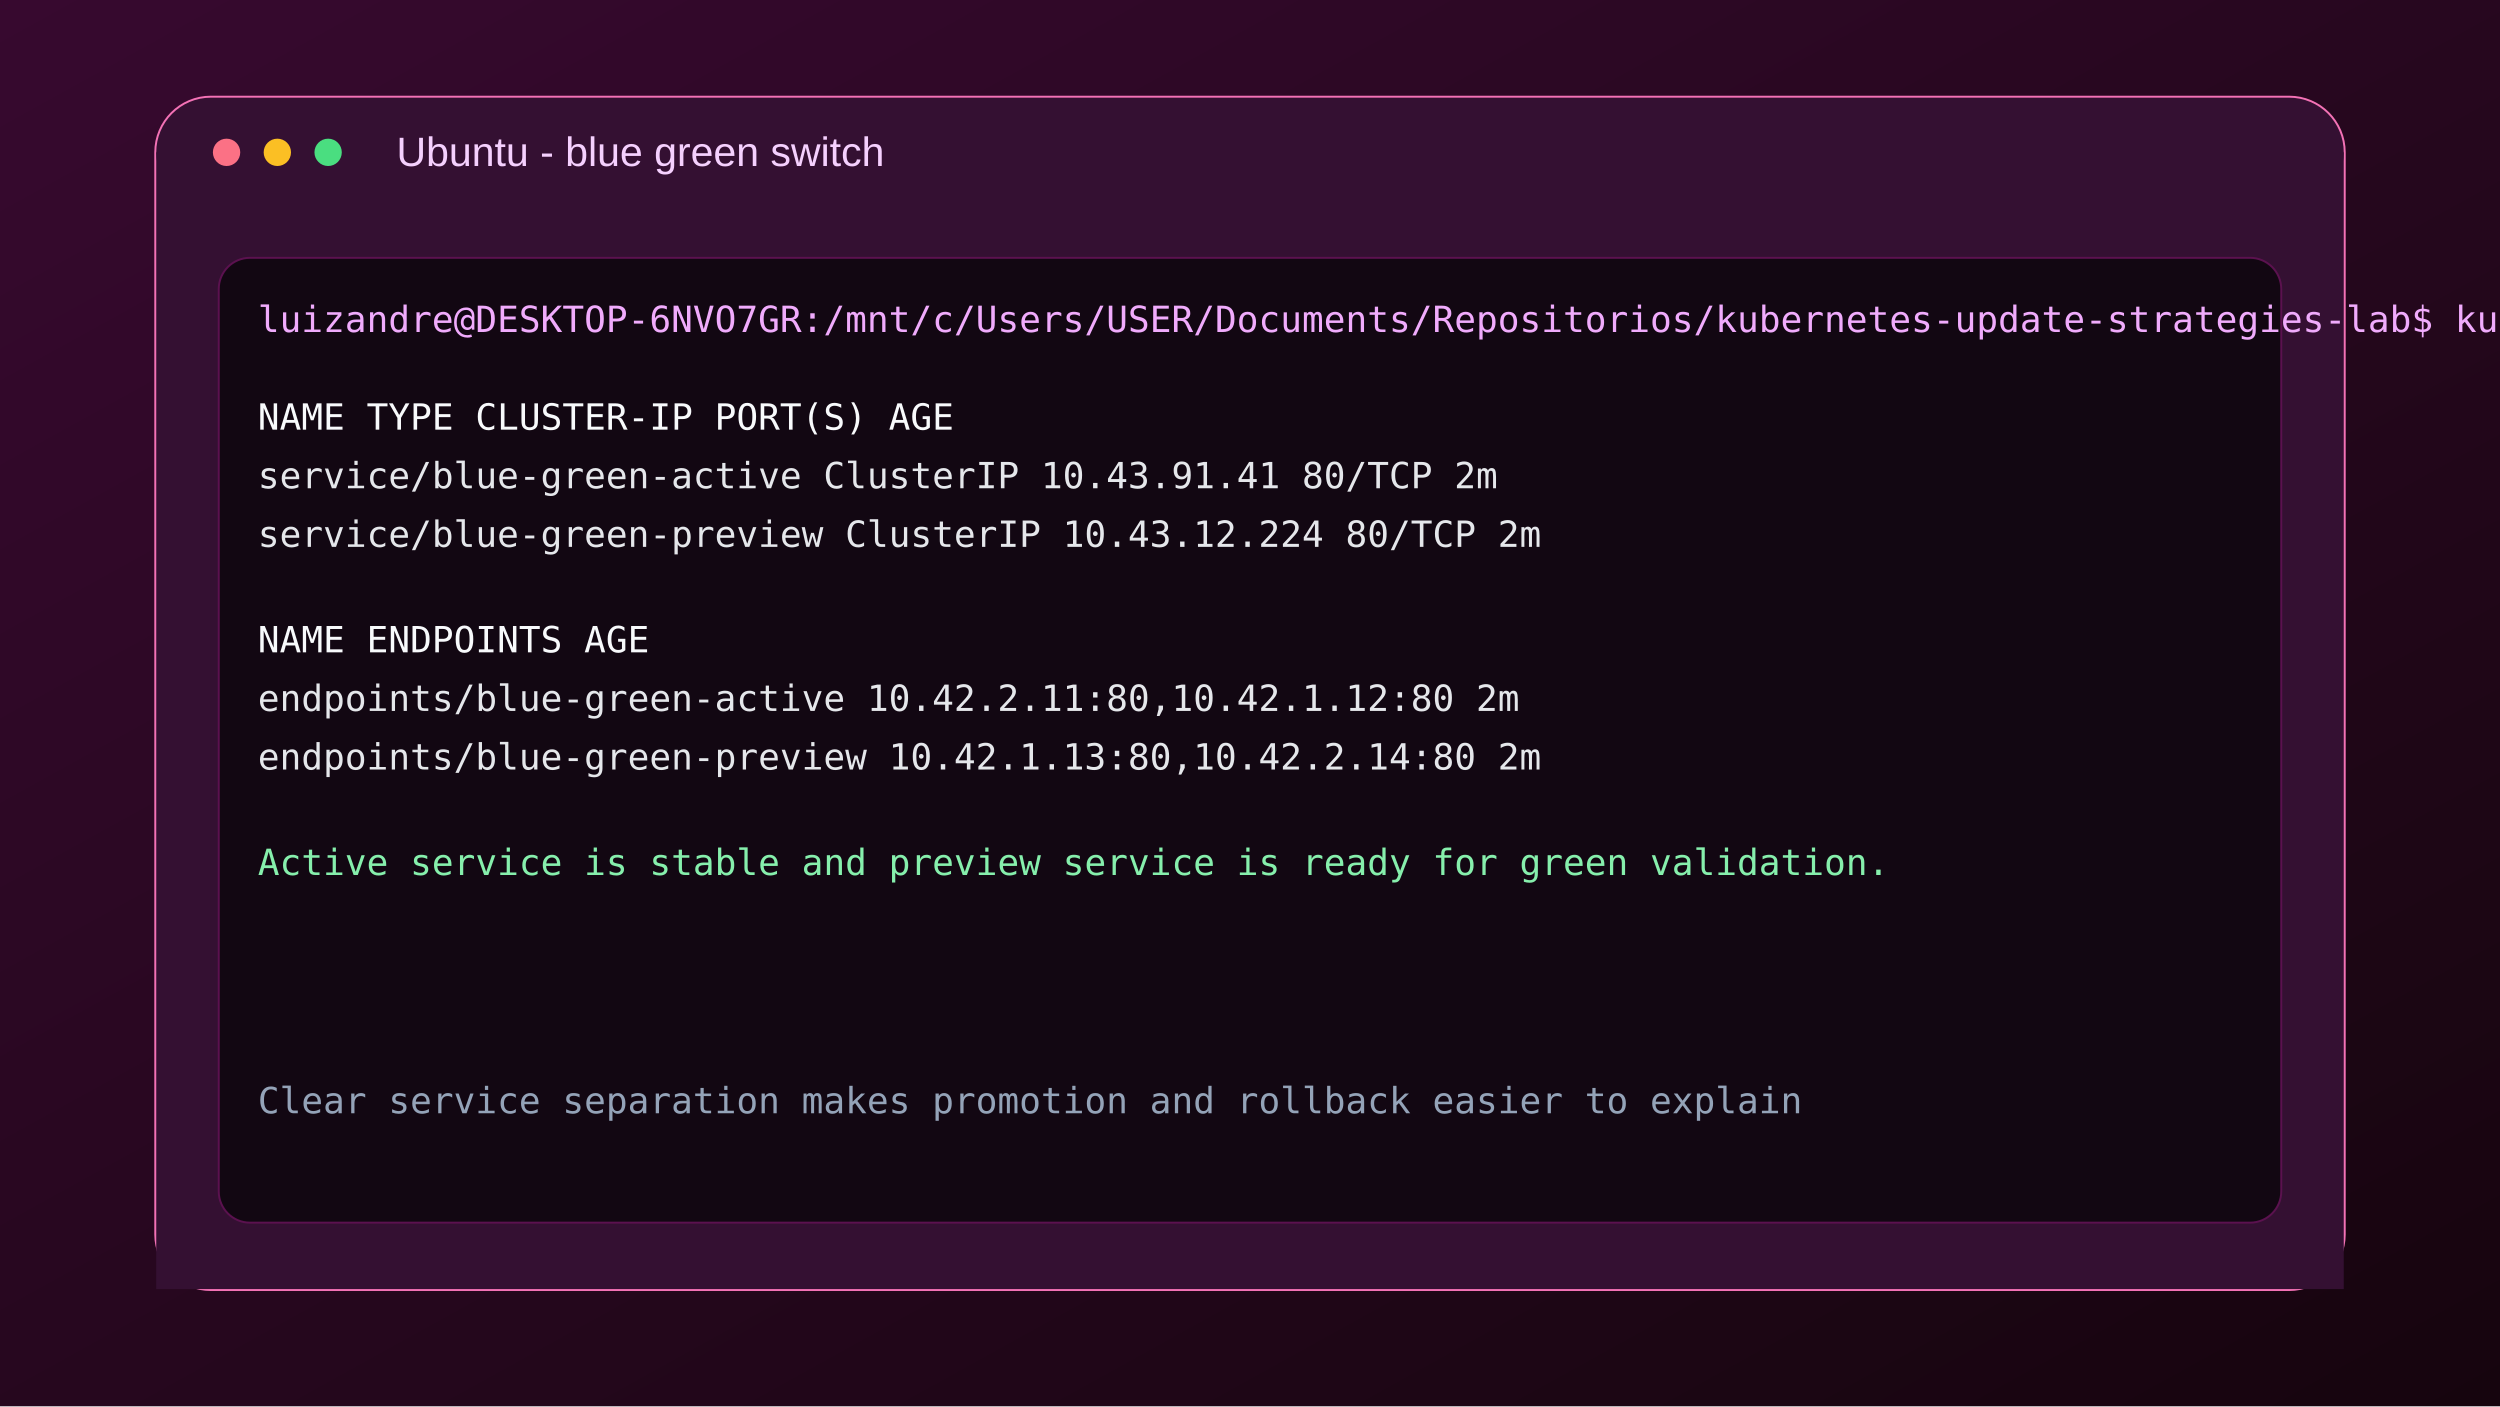
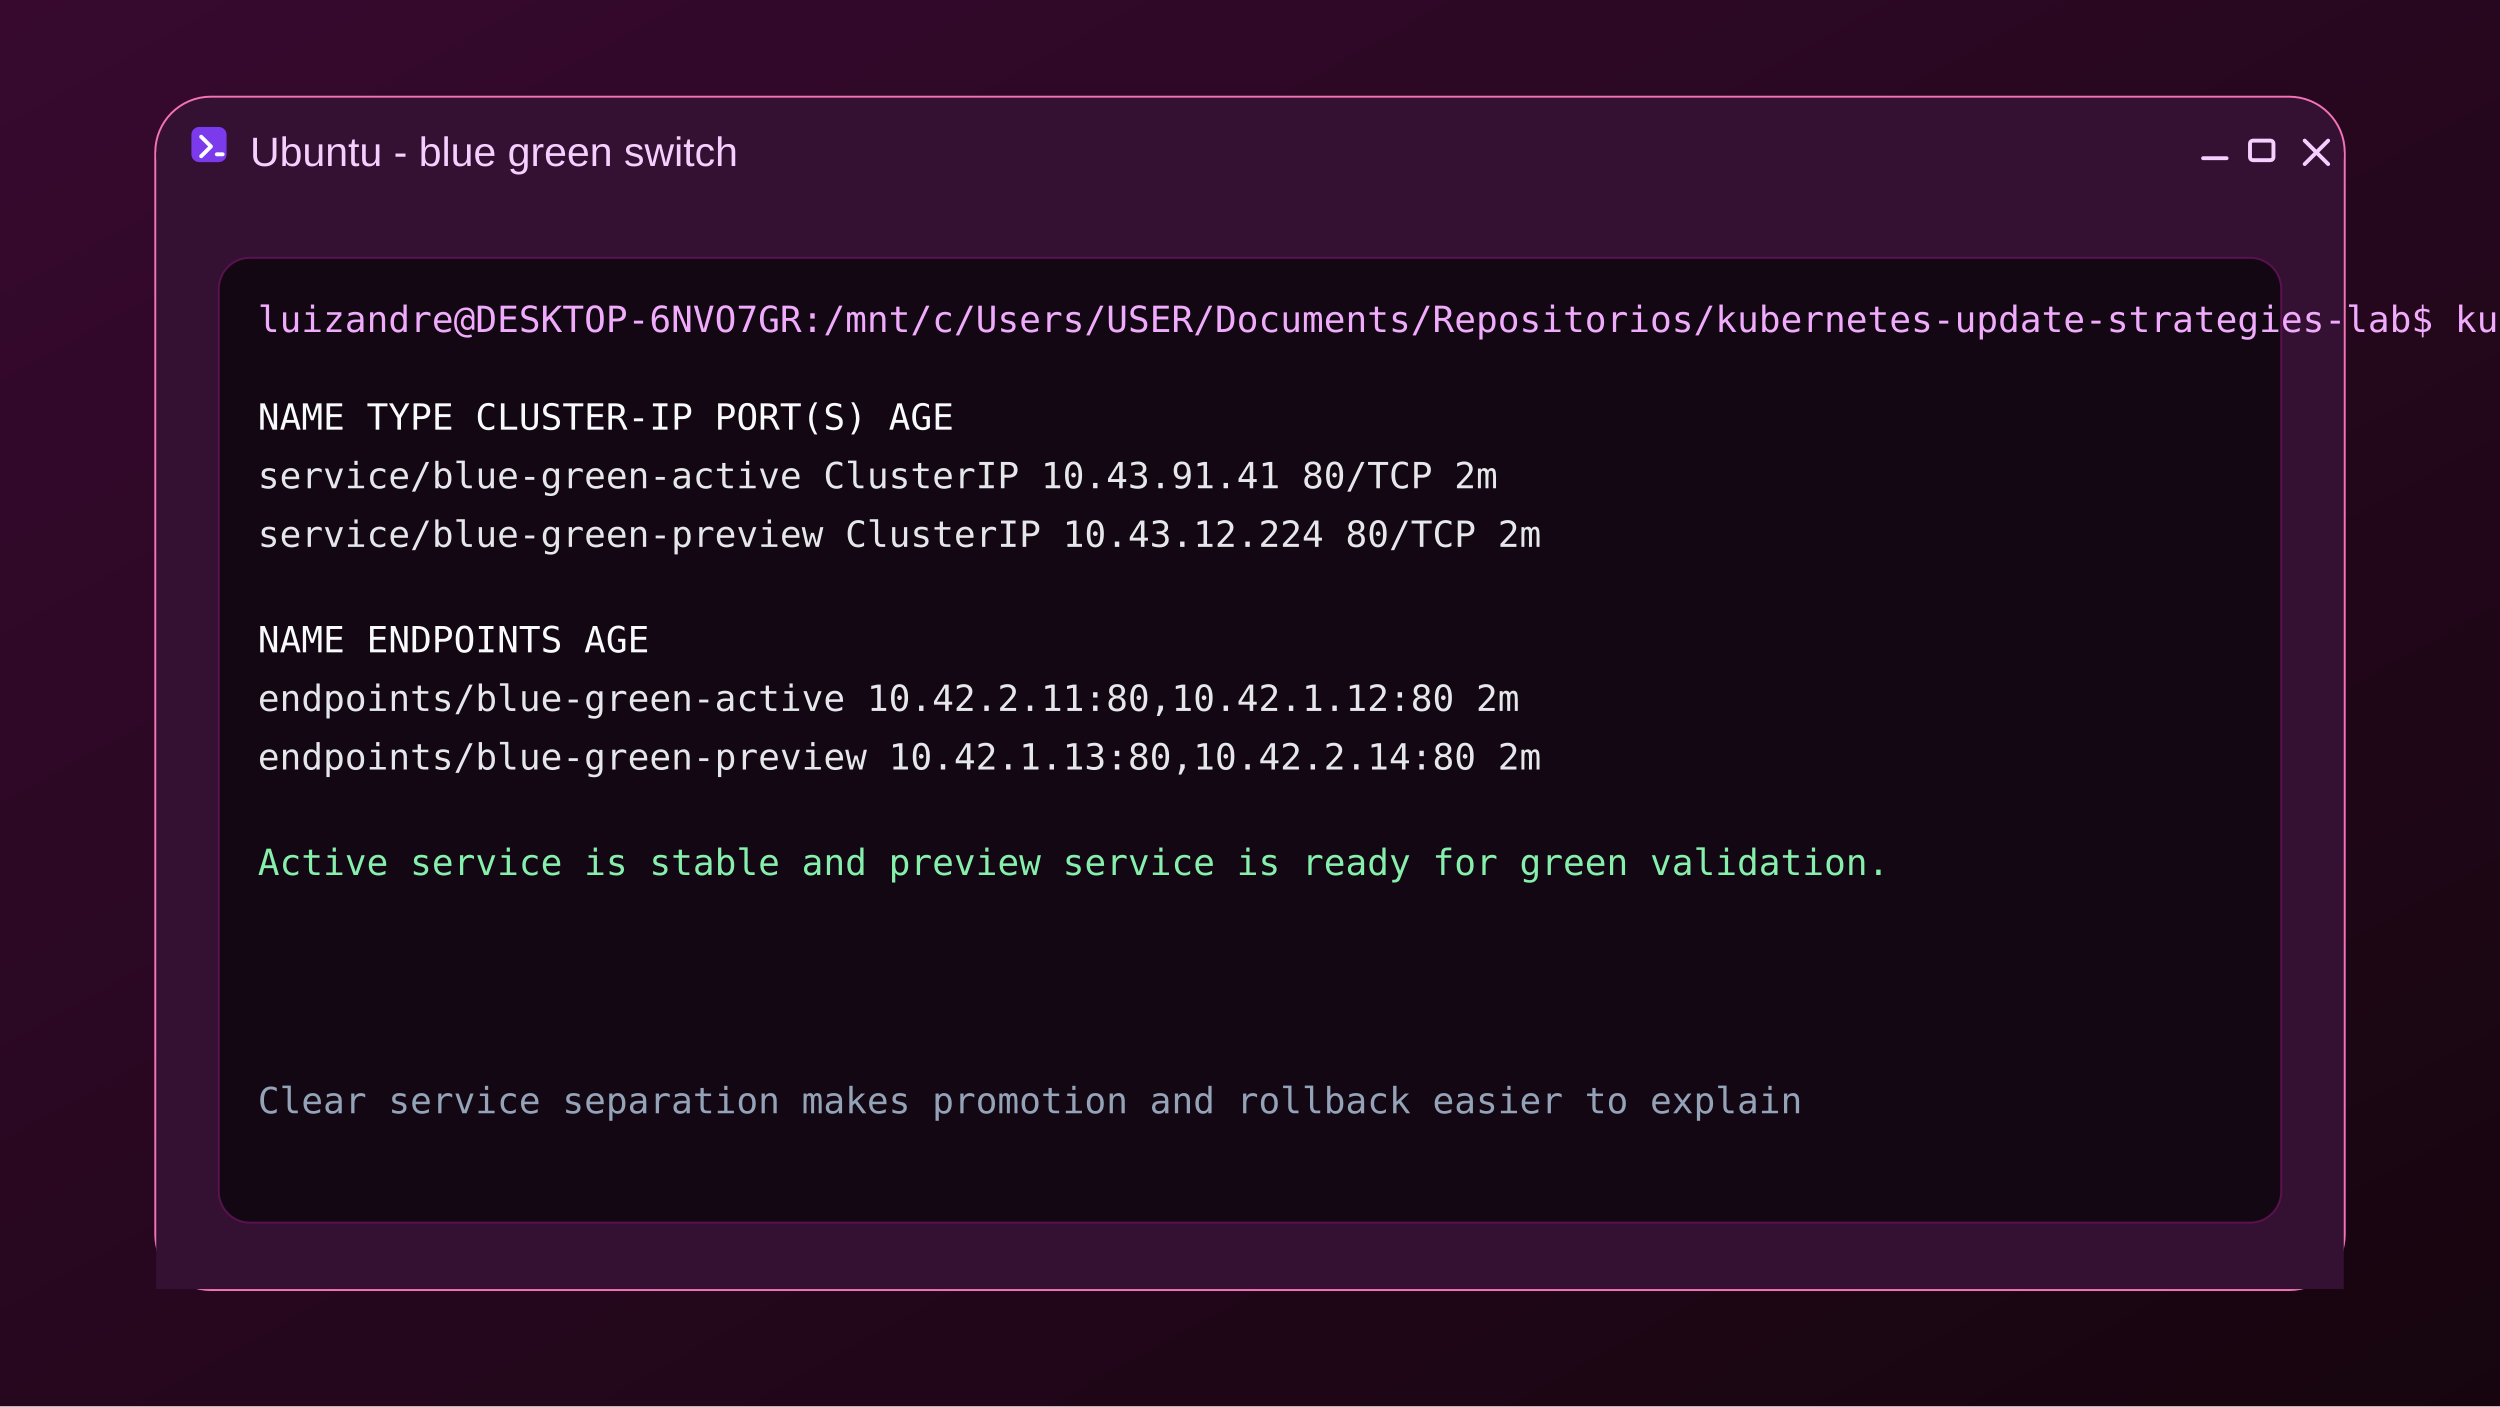
<svg xmlns="http://www.w3.org/2000/svg" width="1280" height="720" viewBox="0 0 1280 720" role="img" aria-labelledby="title desc">
  <defs>
    <linearGradient id="bg" x1="0" x2="1" y1="0" y2="1">
      <stop offset="0%" stop-color="#37092f" />
      <stop offset="100%" stop-color="#16050e" />
    </linearGradient>
  </defs>
  <rect width="1280" height="720" fill="url(#bg)" />
  <rect x="90" y="62" width="1100" height="596" rx="30" fill="#000000" opacity="0.28" />
  <rect x="80" y="50" width="1120" height="610" rx="28" fill="#1a0a18" stroke="#f472b6" stroke-width="2" />
  <rect x="80" y="50" width="1120" height="56" rx="28" fill="#341032" />
  <rect x="80" y="78" width="1120" height="582" fill="#341032" />
-   <circle cx="116" cy="78" r="7" fill="#fb7185" />
-   <circle cx="142" cy="78" r="7" fill="#fbbf24" />
-   <circle cx="168" cy="78" r="7" fill="#4ade80" />
-   <text x="203" y="85" fill="#f5d0fe" font-family="Segoe UI, Arial, sans-serif" font-size="21">Ubuntu - blue green switch</text>
+   <rect x="98" y="65" width="18" height="18" rx="4" fill="#7c3aed" />
+   <path d="M103 70 l5 5 -5 5 M111 79 h3" fill="none" stroke="#ffffff" stroke-width="2" stroke-linecap="round" stroke-linejoin="round" />
+   <text x="128" y="85" fill="#f5d0fe" font-family="Segoe UI, Arial, sans-serif" font-size="21">Ubuntu - blue green switch</text>
+   <g stroke="#f5d0fe" stroke-width="2" stroke-linecap="round" stroke-linejoin="round" fill="none">
+     <line x1="1128" y1="81" x2="1140" y2="81" />
+     <rect x="1152" y="72" width="12" height="10" rx="1.5" />
+     <path d="M1180 72 l12 12 M1192 72 l-12 12" />
+   </g>
  <rect x="112" y="132" width="1056" height="494" rx="16" fill="#120712" stroke="#5b114f" />
  <g font-family="Cascadia Code, Consolas, monospace" font-size="18.5">
    <text x="132" y="170" fill="#f0abfc">luizandre@DESKTOP-6NVO7GR:/mnt/c/Users/USER/Documents/Repositorios/kubernetes-update-strategies-lab$ kubectl get svc,endpoints -n update-strategies</text>
    <text x="132" y="220" fill="#f8fafc">NAME                 TYPE        CLUSTER-IP      PORT(S)   AGE</text>
    <text x="132" y="250" fill="#e5e7eb">service/blue-green-active   ClusterIP   10.43.91.41    80/TCP    2m</text>
    <text x="132" y="280" fill="#e5e7eb">service/blue-green-preview  ClusterIP   10.43.12.224   80/TCP    2m</text>
    <text x="132" y="334" fill="#f8fafc">NAME                     ENDPOINTS                     AGE</text>
    <text x="132" y="364" fill="#e5e7eb">endpoints/blue-green-active   10.42.2.11:80,10.42.1.12:80   2m</text>
    <text x="132" y="394" fill="#e5e7eb">endpoints/blue-green-preview  10.42.1.13:80,10.42.2.14:80   2m</text>
    <text x="132" y="448" fill="#86efac">Active service is stable and preview service is ready for green validation.</text>
    <text x="132" y="570" fill="#94a3b8">Clear service separation makes promotion and rollback easier to explain</text>
  </g>
</svg>
